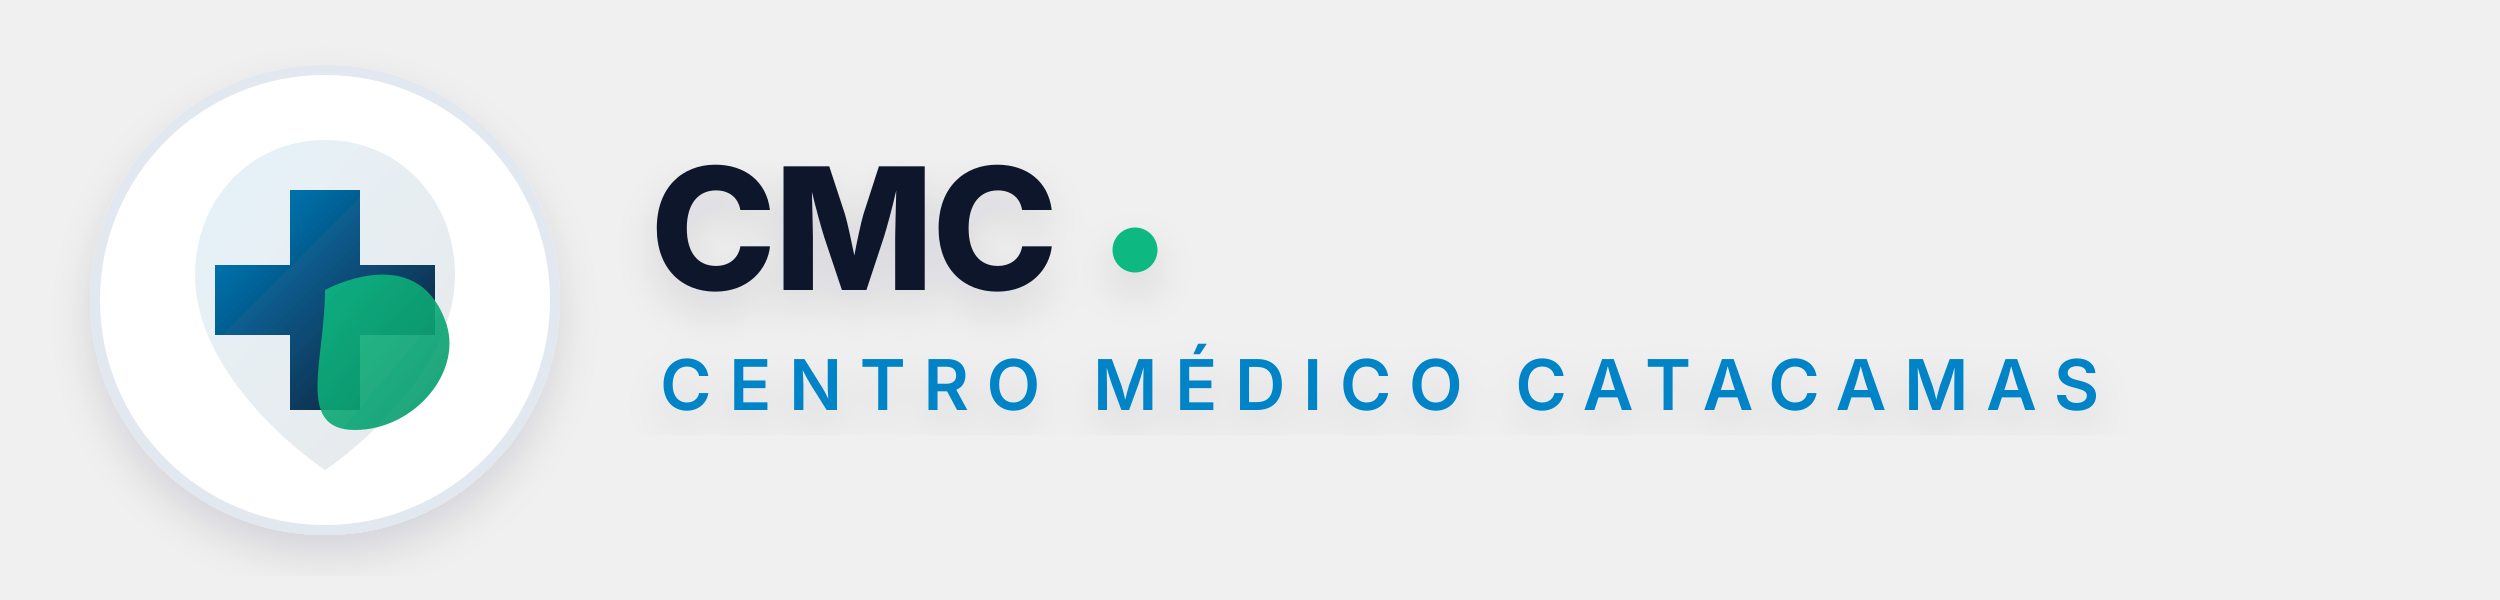
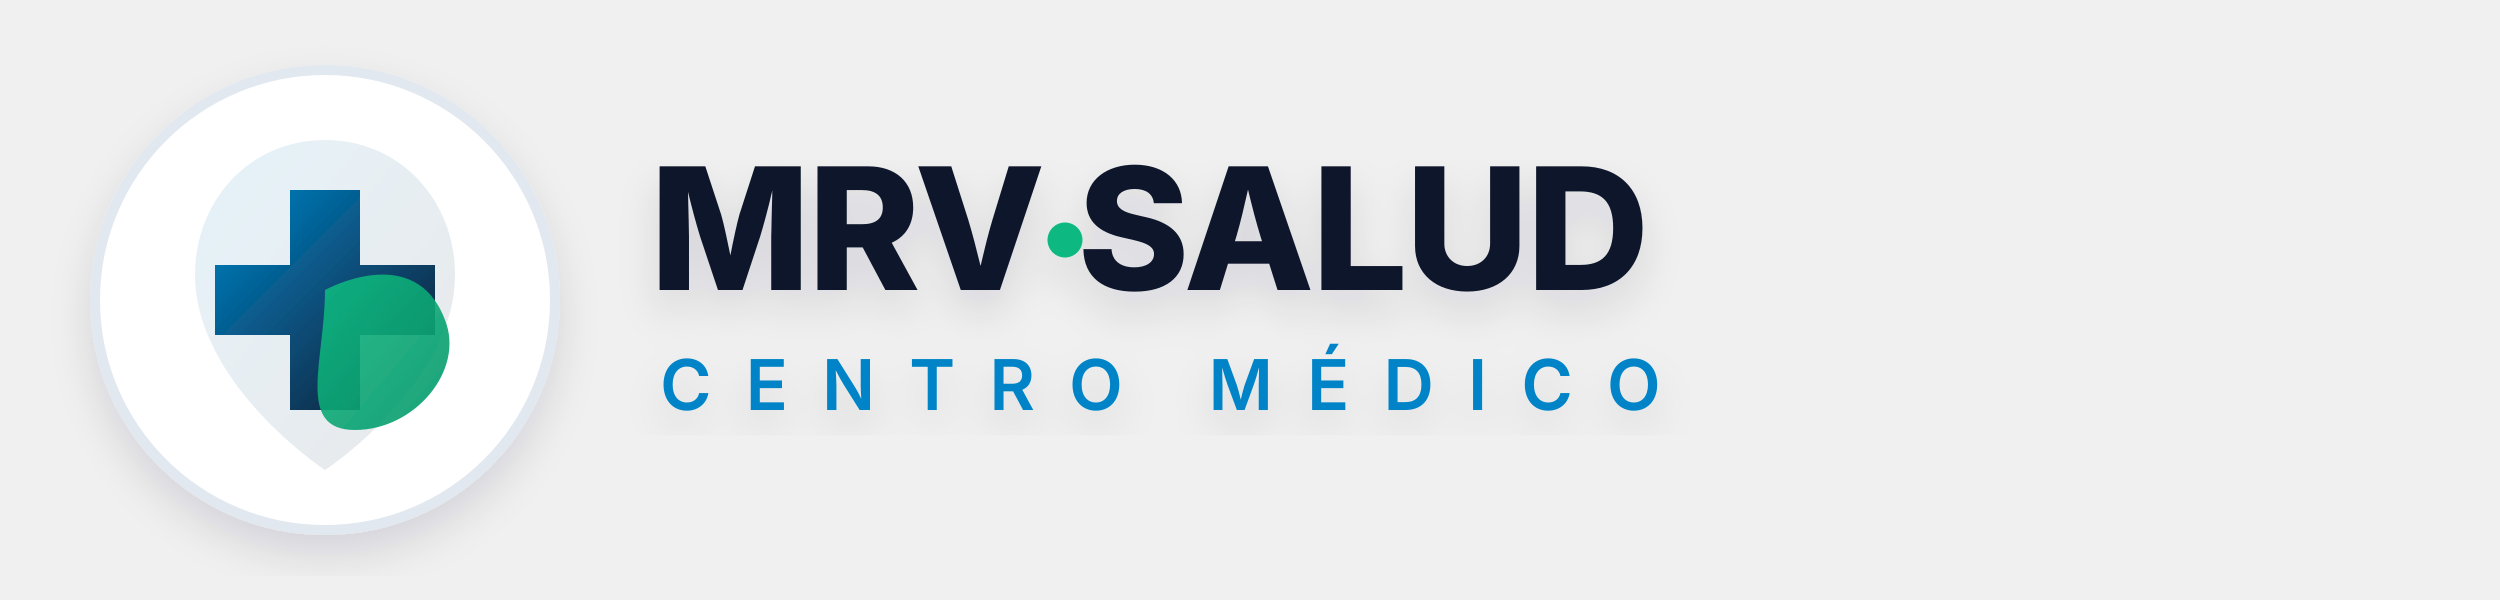
<svg xmlns="http://www.w3.org/2000/svg" viewBox="0 0 500 120" width="100%" height="100%">
  <defs>
    <linearGradient id="blueGrad" x1="0%" y1="0%" x2="100%" y2="100%">
      <stop offset="0%" stop-color="#0284C7" />
      <stop offset="100%" stop-color="#0F172A" />
    </linearGradient>
    <linearGradient id="greenGrad" x1="0%" y1="0%" x2="100%" y2="100%">
      <stop offset="0%" stop-color="#10B981" />
      <stop offset="100%" stop-color="#059669" />
    </linearGradient>
    <filter id="softShadow" x="-10%" y="-10%" width="120%" height="120%">
      <feDropShadow dx="0" dy="4" stdDeviation="4" flood-color="#0F172A" flood-opacity="0.12" />
    </filter>
  </defs>
  <g transform="translate(15, 10)" filter="url(#softShadow)">
    <circle cx="50" cy="50" r="46" fill="#FFFFFF" stroke="#E2E8F0" stroke-width="2" />
    <path d="M 50 18                   C 35 18, 24 30, 24 45                   C 24 64, 44 80, 50 84                   C 56 80, 76 64, 76 45                   C 76 30, 65 18, 50 18 Z" fill="url(#blueGrad)" opacity="0.1" />
    <path d="M 43 28 H 57 V 43 H 72 V 57 H 57 V 72 H 43 V 57 H 28 V 43 H 43 Z" fill="url(#blueGrad)" />
    <path d="M 50 48                   C 50 48, 68 38, 74 54                   C 78 64, 68 76, 56 76                   C 44 76, 50 62, 50 48 Z" fill="url(#greenGrad)" opacity="0.9" />
  </g>
  <g font-family="'Inter', 'Segoe UI', system-ui, sans-serif" filter="url(#softShadow)">
    <text x="130" y="58" font-size="34" font-weight="800" fill="#0F172A" letter-spacing="-0.5">
-             CMC
+             MRV SALUD
        </text>
-     <text x="132" y="82" font-size="14" font-weight="600" fill="#0284C7" letter-spacing="3.5">
-             CENTRO MÉDICO CATACAMAS
+     <text x="132" y="82" font-size="14" font-weight="600" fill="#0284C7" letter-spacing="6.8">
+             CENTRO MÉDICO
        </text>
-     <circle cx="227" cy="50" r="4.5" fill="#10B981" />
+     <circle cx="213" cy="48" r="3.5" fill="#10B981" />
  </g>
</svg>
